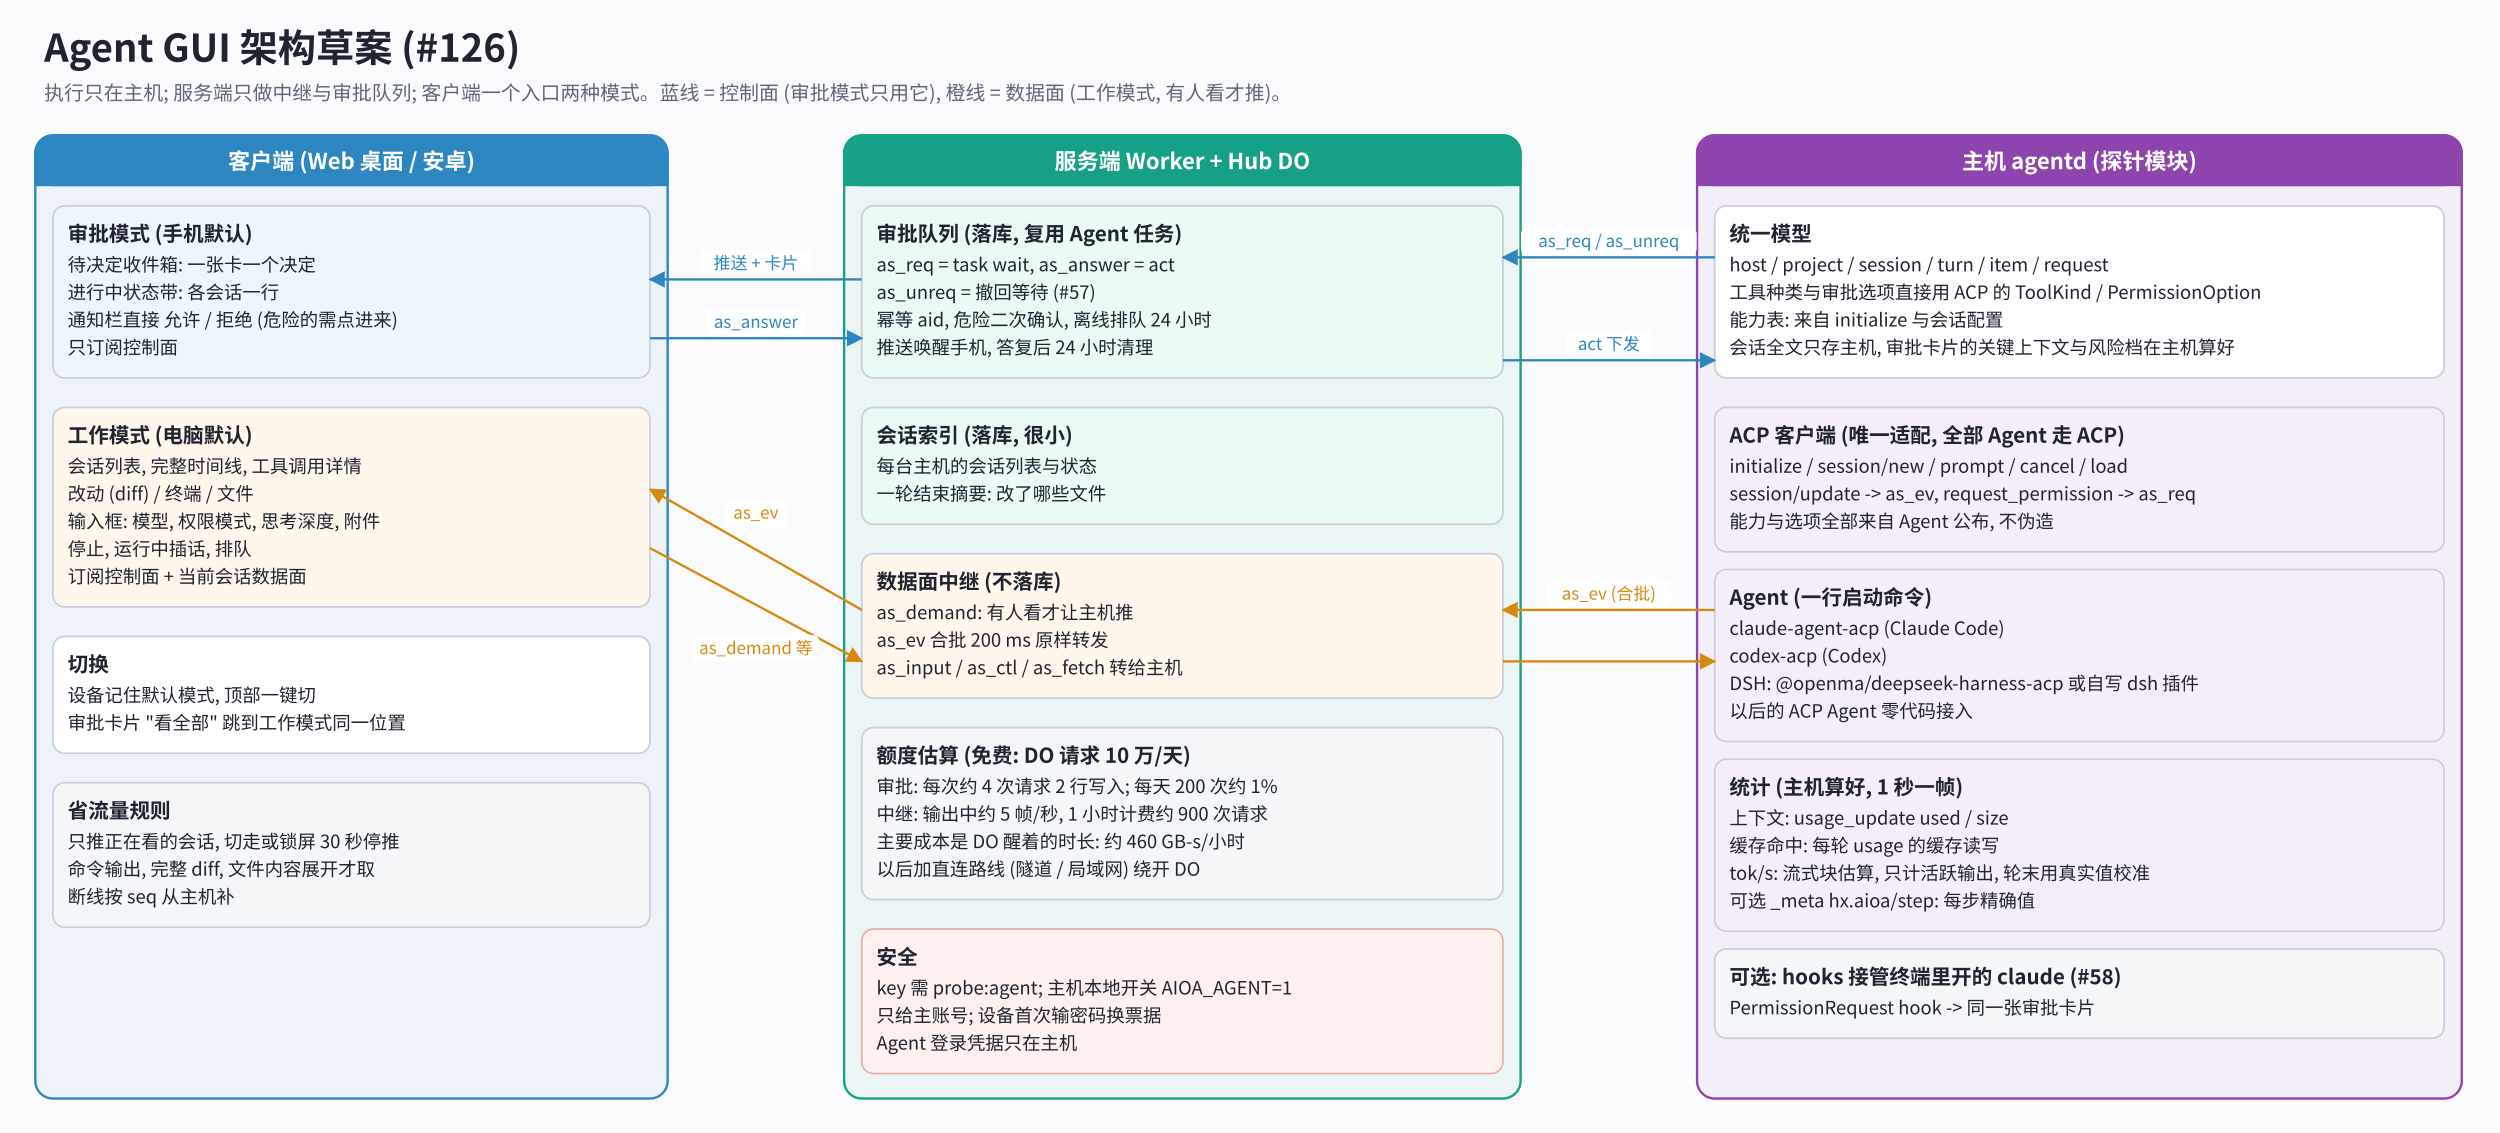
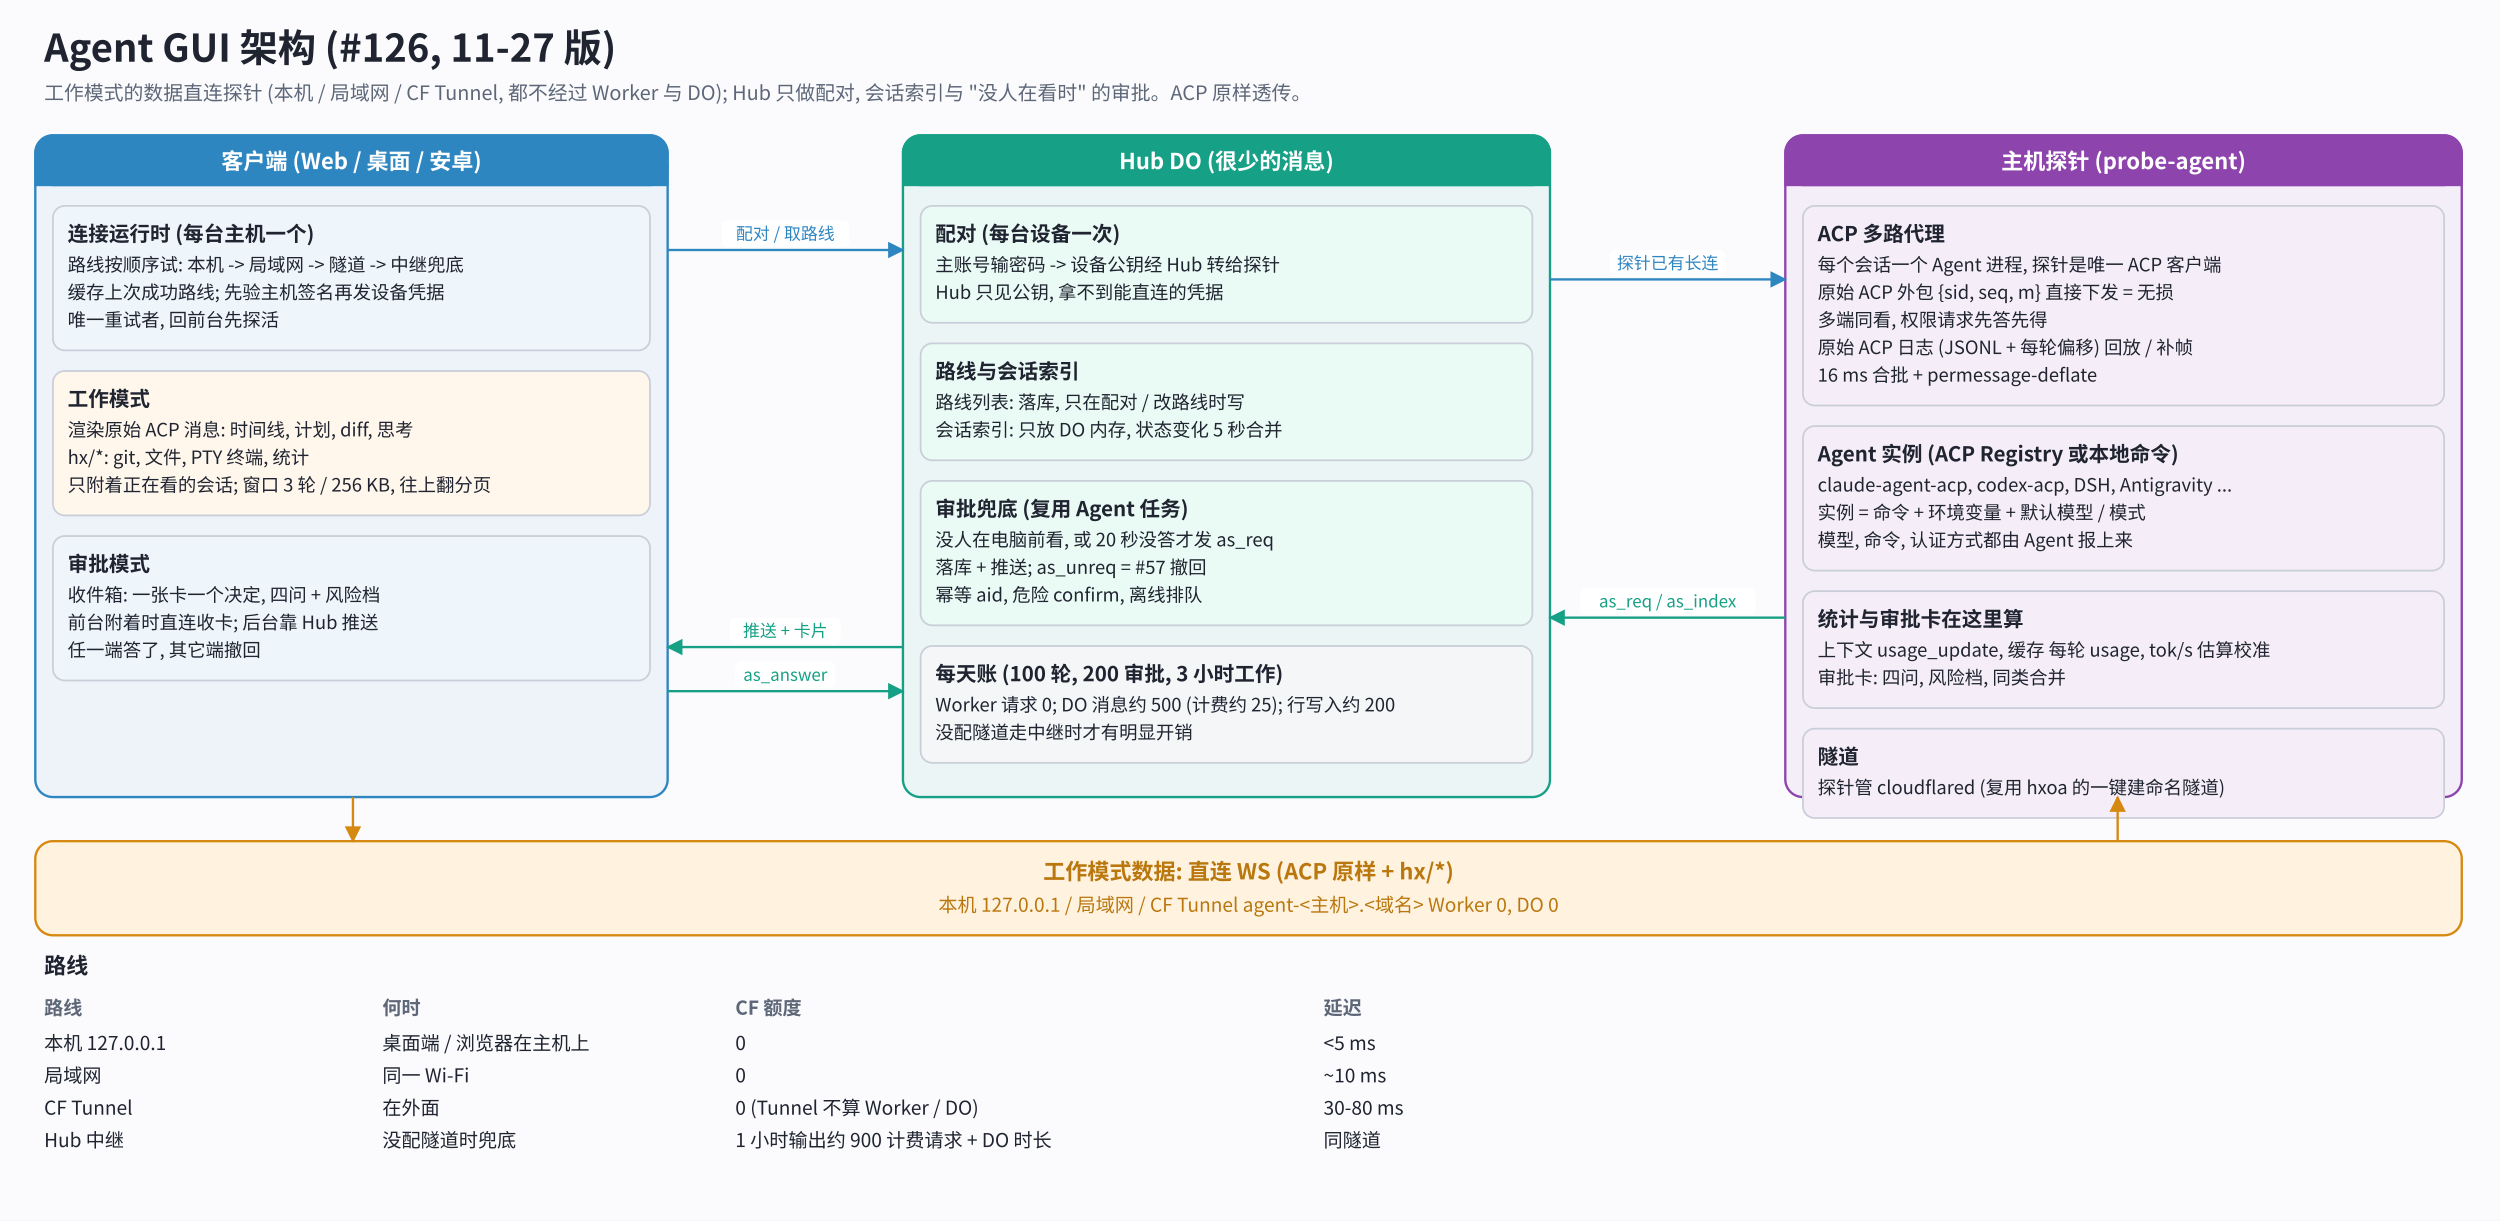
- <svg xmlns="http://www.w3.org/2000/svg" width="1700" height="770" viewBox="0 0 1700 770">
+ <svg xmlns="http://www.w3.org/2000/svg" width="1700" height="830" viewBox="0 0 1700 830">
  <defs>
-     <marker id="ahd68910" viewBox="0 0 10 10" refX="9" refY="5" markerWidth="7" markerHeight="7" orient="auto-start-reverse">
-       <path d="M0,0 L10,5 L0,10 z" fill="#d68910" />
+     <marker id="ah16a085" viewBox="0 0 10 10" refX="9" refY="5" markerWidth="7" markerHeight="7" orient="auto-start-reverse">
+       <path d="M0,0 L10,5 L0,10 z" fill="#16a085" />
    </marker>
    <marker id="ah2e86c1" viewBox="0 0 10 10" refX="9" refY="5" markerWidth="7" markerHeight="7" orient="auto-start-reverse">
      <path d="M0,0 L10,5 L0,10 z" fill="#2e86c1" />
    </marker>
+     <marker id="ahd68910" viewBox="0 0 10 10" refX="9" refY="5" markerWidth="7" markerHeight="7" orient="auto-start-reverse">
+       <path d="M0,0 L10,5 L0,10 z" fill="#d68910" />
+     </marker>
  </defs>
  <rect width="100%" height="100%" fill="#fbfbfd" />
-   <text x="30" y="42" font-family="Noto Sans CJK SC, PingFang SC, Microsoft YaHei, sans-serif" font-size="26" fill="#1f2430" font-weight="bold" text-anchor="start">Agent GUI 架构草案 (#126)</text>
-   <text x="30" y="68" font-family="Noto Sans CJK SC, PingFang SC, Microsoft YaHei, sans-serif" font-size="13.5" fill="#5d6778" font-weight="normal" text-anchor="start">执行只在主机; 服务端只做中继与审批队列; 客户端一个入口两种模式。蓝线 = 控制面 (审批模式只用它), 橙线 = 数据面 (工作模式, 有人看才推)。</text>
-   <rect x="24" y="92" width="430" height="655" rx="12" fill="#2e86c1" fill-opacity="0.07" stroke="#2e86c1" stroke-width="1.6" />
+   <text x="30" y="42" font-family="Noto Sans CJK SC, PingFang SC, Microsoft YaHei, sans-serif" font-size="26" fill="#1f2430" font-weight="bold" text-anchor="start">Agent GUI 架构 (#126, 11-27 版)</text>
+   <text x="30" y="68" font-family="Noto Sans CJK SC, PingFang SC, Microsoft YaHei, sans-serif" font-size="13.5" fill="#5d6778" font-weight="normal" text-anchor="start">工作模式的数据直连探针 (本机 / 局域网 / CF Tunnel, 都不经过 Worker 与 DO); Hub 只做配对, 会话索引与 "没人在看时" 的审批。ACP 原样透传。</text>
+   <rect x="24" y="92" width="430" height="450" rx="12" fill="#2e86c1" fill-opacity="0.07" stroke="#2e86c1" stroke-width="1.6" />
  <rect x="24" y="92" width="430" height="34" rx="12" fill="#2e86c1" stroke="#2e86c1" stroke-width="1.2" />
  <rect x="24" y="112" width="430" height="14" rx="0" fill="#2e86c1" stroke="#2e86c1" stroke-width="1.2" />
-   <text x="239.0" y="115" font-family="Noto Sans CJK SC, PingFang SC, Microsoft YaHei, sans-serif" font-size="15" fill="#fff" font-weight="bold" text-anchor="middle">客户端 (Web 桌面 / 安卓)</text>
-   <rect x="574" y="92" width="460" height="655" rx="12" fill="#16a085" fill-opacity="0.07" stroke="#16a085" stroke-width="1.6" />
-   <rect x="574" y="92" width="460" height="34" rx="12" fill="#16a085" stroke="#16a085" stroke-width="1.2" />
-   <rect x="574" y="112" width="460" height="14" rx="0" fill="#16a085" stroke="#16a085" stroke-width="1.2" />
-   <text x="804.0" y="115" font-family="Noto Sans CJK SC, PingFang SC, Microsoft YaHei, sans-serif" font-size="15" fill="#fff" font-weight="bold" text-anchor="middle">服务端 Worker + Hub DO</text>
-   <rect x="1154" y="92" width="520" height="655" rx="12" fill="#8e44ad" fill-opacity="0.07" stroke="#8e44ad" stroke-width="1.6" />
-   <rect x="1154" y="92" width="520" height="34" rx="12" fill="#8e44ad" stroke="#8e44ad" stroke-width="1.2" />
-   <rect x="1154" y="112" width="520" height="14" rx="0" fill="#8e44ad" stroke="#8e44ad" stroke-width="1.2" />
-   <text x="1414.0" y="115" font-family="Noto Sans CJK SC, PingFang SC, Microsoft YaHei, sans-serif" font-size="15" fill="#fff" font-weight="bold" text-anchor="middle">主机 agentd (探针模块)</text>
-   <rect x="36" y="140" width="406" height="117.0" rx="8" fill="#eef6fc" stroke="#c9ced8" stroke-width="1.2" />
-   <text x="46" y="164" font-family="Noto Sans CJK SC, PingFang SC, Microsoft YaHei, sans-serif" font-size="14" fill="#1f2430" font-weight="bold" text-anchor="start">审批模式 (手机默认)</text>
-   <text x="46" y="184.5" font-family="Noto Sans CJK SC, PingFang SC, Microsoft YaHei, sans-serif" font-size="12.5" fill="#1f2430" font-weight="normal" text-anchor="start">待决定收件箱: 一张卡一个决定</text>
-   <text x="46" y="203.25" font-family="Noto Sans CJK SC, PingFang SC, Microsoft YaHei, sans-serif" font-size="12.5" fill="#1f2430" font-weight="normal" text-anchor="start">进行中状态带: 各会话一行</text>
-   <text x="46" y="222.0" font-family="Noto Sans CJK SC, PingFang SC, Microsoft YaHei, sans-serif" font-size="12.5" fill="#1f2430" font-weight="normal" text-anchor="start">通知栏直接 允许 / 拒绝 (危险的需点进来)</text>
-   <text x="46" y="240.75" font-family="Noto Sans CJK SC, PingFang SC, Microsoft YaHei, sans-serif" font-size="12.5" fill="#1f2430" font-weight="normal" text-anchor="start">只订阅控制面</text>
-   <rect x="36" y="277.0" width="406" height="135.75" rx="8" fill="#fff7ec" stroke="#c9ced8" stroke-width="1.2" />
-   <text x="46" y="301.0" font-family="Noto Sans CJK SC, PingFang SC, Microsoft YaHei, sans-serif" font-size="14" fill="#1f2430" font-weight="bold" text-anchor="start">工作模式 (电脑默认)</text>
-   <text x="46" y="321.5" font-family="Noto Sans CJK SC, PingFang SC, Microsoft YaHei, sans-serif" font-size="12.5" fill="#1f2430" font-weight="normal" text-anchor="start">会话列表, 完整时间线, 工具调用详情</text>
-   <text x="46" y="340.25" font-family="Noto Sans CJK SC, PingFang SC, Microsoft YaHei, sans-serif" font-size="12.5" fill="#1f2430" font-weight="normal" text-anchor="start">改动 (diff) / 终端 / 文件</text>
-   <text x="46" y="359.0" font-family="Noto Sans CJK SC, PingFang SC, Microsoft YaHei, sans-serif" font-size="12.5" fill="#1f2430" font-weight="normal" text-anchor="start">输入框: 模型, 权限模式, 思考深度, 附件</text>
-   <text x="46" y="377.75" font-family="Noto Sans CJK SC, PingFang SC, Microsoft YaHei, sans-serif" font-size="12.5" fill="#1f2430" font-weight="normal" text-anchor="start">停止, 运行中插话, 排队</text>
-   <text x="46" y="396.5" font-family="Noto Sans CJK SC, PingFang SC, Microsoft YaHei, sans-serif" font-size="12.5" fill="#1f2430" font-weight="normal" text-anchor="start">订阅控制面 + 当前会话数据面</text>
-   <rect x="36" y="432.75" width="406" height="79.5" rx="8" fill="#fff" stroke="#c9ced8" stroke-width="1.2" />
-   <text x="46" y="456.75" font-family="Noto Sans CJK SC, PingFang SC, Microsoft YaHei, sans-serif" font-size="14" fill="#1f2430" font-weight="bold" text-anchor="start">切换</text>
-   <text x="46" y="477.25" font-family="Noto Sans CJK SC, PingFang SC, Microsoft YaHei, sans-serif" font-size="12.5" fill="#1f2430" font-weight="normal" text-anchor="start">设备记住默认模式, 顶部一键切</text>
-   <text x="46" y="496.0" font-family="Noto Sans CJK SC, PingFang SC, Microsoft YaHei, sans-serif" font-size="12.5" fill="#1f2430" font-weight="normal" text-anchor="start">审批卡片 "看全部" 跳到工作模式同一位置</text>
-   <rect x="36" y="532.25" width="406" height="98.25" rx="8" fill="#f4f6f8" stroke="#c9ced8" stroke-width="1.2" />
-   <text x="46" y="556.25" font-family="Noto Sans CJK SC, PingFang SC, Microsoft YaHei, sans-serif" font-size="14" fill="#1f2430" font-weight="bold" text-anchor="start">省流量规则</text>
-   <text x="46" y="576.75" font-family="Noto Sans CJK SC, PingFang SC, Microsoft YaHei, sans-serif" font-size="12.5" fill="#1f2430" font-weight="normal" text-anchor="start">只推正在看的会话, 切走或锁屏 30 秒停推</text>
-   <text x="46" y="595.5" font-family="Noto Sans CJK SC, PingFang SC, Microsoft YaHei, sans-serif" font-size="12.5" fill="#1f2430" font-weight="normal" text-anchor="start">命令输出, 完整 diff, 文件内容展开才取</text>
-   <text x="46" y="614.25" font-family="Noto Sans CJK SC, PingFang SC, Microsoft YaHei, sans-serif" font-size="12.5" fill="#1f2430" font-weight="normal" text-anchor="start">断线按 seq 从主机补</text>
-   <rect x="586" y="140" width="436" height="117.0" rx="8" fill="#eafaf5" stroke="#c9ced8" stroke-width="1.2" />
-   <text x="596" y="164" font-family="Noto Sans CJK SC, PingFang SC, Microsoft YaHei, sans-serif" font-size="14" fill="#1f2430" font-weight="bold" text-anchor="start">审批队列 (落库, 复用 Agent 任务)</text>
-   <text x="596" y="184.5" font-family="Noto Sans CJK SC, PingFang SC, Microsoft YaHei, sans-serif" font-size="12.5" fill="#1f2430" font-weight="normal" text-anchor="start">as_req = task wait, as_answer = act</text>
-   <text x="596" y="203.25" font-family="Noto Sans CJK SC, PingFang SC, Microsoft YaHei, sans-serif" font-size="12.5" fill="#1f2430" font-weight="normal" text-anchor="start">as_unreq = 撤回等待 (#57)</text>
-   <text x="596" y="222.0" font-family="Noto Sans CJK SC, PingFang SC, Microsoft YaHei, sans-serif" font-size="12.5" fill="#1f2430" font-weight="normal" text-anchor="start">幂等 aid, 危险二次确认, 离线排队 24 小时</text>
-   <text x="596" y="240.75" font-family="Noto Sans CJK SC, PingFang SC, Microsoft YaHei, sans-serif" font-size="12.5" fill="#1f2430" font-weight="normal" text-anchor="start">推送唤醒手机, 答复后 24 小时清理</text>
-   <rect x="586" y="277.0" width="436" height="79.5" rx="8" fill="#eafaf5" stroke="#c9ced8" stroke-width="1.2" />
-   <text x="596" y="301.0" font-family="Noto Sans CJK SC, PingFang SC, Microsoft YaHei, sans-serif" font-size="14" fill="#1f2430" font-weight="bold" text-anchor="start">会话索引 (落库, 很小)</text>
-   <text x="596" y="321.5" font-family="Noto Sans CJK SC, PingFang SC, Microsoft YaHei, sans-serif" font-size="12.5" fill="#1f2430" font-weight="normal" text-anchor="start">每台主机的会话列表与状态</text>
-   <text x="596" y="340.25" font-family="Noto Sans CJK SC, PingFang SC, Microsoft YaHei, sans-serif" font-size="12.5" fill="#1f2430" font-weight="normal" text-anchor="start">一轮结束摘要: 改了哪些文件</text>
-   <rect x="586" y="376.5" width="436" height="98.25" rx="8" fill="#fff7ec" stroke="#c9ced8" stroke-width="1.2" />
-   <text x="596" y="400.5" font-family="Noto Sans CJK SC, PingFang SC, Microsoft YaHei, sans-serif" font-size="14" fill="#1f2430" font-weight="bold" text-anchor="start">数据面中继 (不落库)</text>
-   <text x="596" y="421.0" font-family="Noto Sans CJK SC, PingFang SC, Microsoft YaHei, sans-serif" font-size="12.5" fill="#1f2430" font-weight="normal" text-anchor="start">as_demand: 有人看才让主机推</text>
-   <text x="596" y="439.75" font-family="Noto Sans CJK SC, PingFang SC, Microsoft YaHei, sans-serif" font-size="12.5" fill="#1f2430" font-weight="normal" text-anchor="start">as_ev 合批 200 ms 原样转发</text>
-   <text x="596" y="458.5" font-family="Noto Sans CJK SC, PingFang SC, Microsoft YaHei, sans-serif" font-size="12.5" fill="#1f2430" font-weight="normal" text-anchor="start">as_input / as_ctl / as_fetch 转给主机</text>
-   <rect x="586" y="494.75" width="436" height="117.0" rx="8" fill="#f4f6f8" stroke="#c9ced8" stroke-width="1.2" />
-   <text x="596" y="518.75" font-family="Noto Sans CJK SC, PingFang SC, Microsoft YaHei, sans-serif" font-size="14" fill="#1f2430" font-weight="bold" text-anchor="start">额度估算 (免费: DO 请求 10 万/天)</text>
-   <text x="596" y="539.25" font-family="Noto Sans CJK SC, PingFang SC, Microsoft YaHei, sans-serif" font-size="12.5" fill="#1f2430" font-weight="normal" text-anchor="start">审批: 每次约 4 次请求 2 行写入; 每天 200 次约 1%</text>
-   <text x="596" y="558.0" font-family="Noto Sans CJK SC, PingFang SC, Microsoft YaHei, sans-serif" font-size="12.5" fill="#1f2430" font-weight="normal" text-anchor="start">中继: 输出中约 5 帧/秒, 1 小时计费约 900 次请求</text>
-   <text x="596" y="576.75" font-family="Noto Sans CJK SC, PingFang SC, Microsoft YaHei, sans-serif" font-size="12.5" fill="#1f2430" font-weight="normal" text-anchor="start">主要成本是 DO 醒着的时长: 约 460 GB-s/小时</text>
-   <text x="596" y="595.5" font-family="Noto Sans CJK SC, PingFang SC, Microsoft YaHei, sans-serif" font-size="12.5" fill="#1f2430" font-weight="normal" text-anchor="start">以后加直连路线 (隧道 / 局域网) 绕开 DO</text>
-   <rect x="586" y="631.75" width="436" height="98.25" rx="8" fill="#fdf0ef" stroke="#e6b0aa" stroke-width="1.2" />
-   <text x="596" y="655.75" font-family="Noto Sans CJK SC, PingFang SC, Microsoft YaHei, sans-serif" font-size="14" fill="#1f2430" font-weight="bold" text-anchor="start">安全</text>
-   <text x="596" y="676.25" font-family="Noto Sans CJK SC, PingFang SC, Microsoft YaHei, sans-serif" font-size="12.5" fill="#1f2430" font-weight="normal" text-anchor="start">key 需 probe:agent; 主机本地开关 AIOA_AGENT=1</text>
-   <text x="596" y="695.0" font-family="Noto Sans CJK SC, PingFang SC, Microsoft YaHei, sans-serif" font-size="12.5" fill="#1f2430" font-weight="normal" text-anchor="start">只给主账号; 设备首次输密码换票据</text>
-   <text x="596" y="713.75" font-family="Noto Sans CJK SC, PingFang SC, Microsoft YaHei, sans-serif" font-size="12.5" fill="#1f2430" font-weight="normal" text-anchor="start">Agent 登录凭据只在主机</text>
-   <rect x="1166" y="140" width="496" height="117.0" rx="8" fill="#fff" stroke="#c9ced8" stroke-width="1.2" />
-   <text x="1176" y="164" font-family="Noto Sans CJK SC, PingFang SC, Microsoft YaHei, sans-serif" font-size="14" fill="#1f2430" font-weight="bold" text-anchor="start">统一模型</text>
-   <text x="1176" y="184.5" font-family="Noto Sans CJK SC, PingFang SC, Microsoft YaHei, sans-serif" font-size="12.5" fill="#1f2430" font-weight="normal" text-anchor="start">host / project / session / turn / item / request</text>
-   <text x="1176" y="203.25" font-family="Noto Sans CJK SC, PingFang SC, Microsoft YaHei, sans-serif" font-size="12.5" fill="#1f2430" font-weight="normal" text-anchor="start">工具种类与审批选项直接用 ACP 的 ToolKind / PermissionOption</text>
-   <text x="1176" y="222.0" font-family="Noto Sans CJK SC, PingFang SC, Microsoft YaHei, sans-serif" font-size="12.5" fill="#1f2430" font-weight="normal" text-anchor="start">能力表: 来自 initialize 与会话配置</text>
-   <text x="1176" y="240.75" font-family="Noto Sans CJK SC, PingFang SC, Microsoft YaHei, sans-serif" font-size="12.5" fill="#1f2430" font-weight="normal" text-anchor="start">会话全文只存主机, 审批卡片的关键上下文与风险档在主机算好</text>
-   <rect x="1166" y="277.0" width="496" height="98.25" rx="8" fill="#f5eef8" stroke="#c9ced8" stroke-width="1.2" />
-   <text x="1176" y="301.0" font-family="Noto Sans CJK SC, PingFang SC, Microsoft YaHei, sans-serif" font-size="14" fill="#1f2430" font-weight="bold" text-anchor="start">ACP 客户端 (唯一适配, 全部 Agent 走 ACP)</text>
-   <text x="1176" y="321.5" font-family="Noto Sans CJK SC, PingFang SC, Microsoft YaHei, sans-serif" font-size="12.5" fill="#1f2430" font-weight="normal" text-anchor="start">initialize / session/new / prompt / cancel / load</text>
-   <text x="1176" y="340.25" font-family="Noto Sans CJK SC, PingFang SC, Microsoft YaHei, sans-serif" font-size="12.5" fill="#1f2430" font-weight="normal" text-anchor="start">session/update -&gt; as_ev, request_permission -&gt; as_req</text>
-   <text x="1176" y="359.0" font-family="Noto Sans CJK SC, PingFang SC, Microsoft YaHei, sans-serif" font-size="12.5" fill="#1f2430" font-weight="normal" text-anchor="start">能力与选项全部来自 Agent 公布, 不伪造</text>
-   <rect x="1166" y="387.25" width="496" height="117.0" rx="8" fill="#f5eef8" stroke="#c9ced8" stroke-width="1.2" />
-   <text x="1176" y="411.25" font-family="Noto Sans CJK SC, PingFang SC, Microsoft YaHei, sans-serif" font-size="14" fill="#1f2430" font-weight="bold" text-anchor="start">Agent (一行启动命令)</text>
-   <text x="1176" y="431.75" font-family="Noto Sans CJK SC, PingFang SC, Microsoft YaHei, sans-serif" font-size="12.5" fill="#1f2430" font-weight="normal" text-anchor="start">claude-agent-acp (Claude Code)</text>
-   <text x="1176" y="450.5" font-family="Noto Sans CJK SC, PingFang SC, Microsoft YaHei, sans-serif" font-size="12.5" fill="#1f2430" font-weight="normal" text-anchor="start">codex-acp (Codex)</text>
-   <text x="1176" y="469.25" font-family="Noto Sans CJK SC, PingFang SC, Microsoft YaHei, sans-serif" font-size="12.5" fill="#1f2430" font-weight="normal" text-anchor="start">DSH: @openma/deepseek-harness-acp 或自写 dsh 插件</text>
-   <text x="1176" y="488.0" font-family="Noto Sans CJK SC, PingFang SC, Microsoft YaHei, sans-serif" font-size="12.5" fill="#1f2430" font-weight="normal" text-anchor="start">以后的 ACP Agent 零代码接入</text>
-   <rect x="1166" y="516.25" width="496" height="117.0" rx="8" fill="#f5eef8" stroke="#c9ced8" stroke-width="1.2" />
-   <text x="1176" y="540.25" font-family="Noto Sans CJK SC, PingFang SC, Microsoft YaHei, sans-serif" font-size="14" fill="#1f2430" font-weight="bold" text-anchor="start">统计 (主机算好, 1 秒一帧)</text>
-   <text x="1176" y="560.75" font-family="Noto Sans CJK SC, PingFang SC, Microsoft YaHei, sans-serif" font-size="12.5" fill="#1f2430" font-weight="normal" text-anchor="start">上下文: usage_update used / size</text>
-   <text x="1176" y="579.5" font-family="Noto Sans CJK SC, PingFang SC, Microsoft YaHei, sans-serif" font-size="12.5" fill="#1f2430" font-weight="normal" text-anchor="start">缓存命中: 每轮 usage 的缓存读写</text>
-   <text x="1176" y="598.25" font-family="Noto Sans CJK SC, PingFang SC, Microsoft YaHei, sans-serif" font-size="12.5" fill="#1f2430" font-weight="normal" text-anchor="start">tok/s: 流式块估算, 只计活跃输出, 轮末用真实值校准</text>
-   <text x="1176" y="617.0" font-family="Noto Sans CJK SC, PingFang SC, Microsoft YaHei, sans-serif" font-size="12.5" fill="#1f2430" font-weight="normal" text-anchor="start">可选 _meta hx.aioa/step: 每步精确值</text>
-   <rect x="1166" y="645.25" width="496" height="60.75" rx="8" fill="#f4f6f8" stroke="#c9ced8" stroke-width="1.2" />
-   <text x="1176" y="669.25" font-family="Noto Sans CJK SC, PingFang SC, Microsoft YaHei, sans-serif" font-size="14" fill="#1f2430" font-weight="bold" text-anchor="start">可选: hooks 接管终端里开的 claude (#58)</text>
-   <text x="1176" y="689.75" font-family="Noto Sans CJK SC, PingFang SC, Microsoft YaHei, sans-serif" font-size="12.5" fill="#1f2430" font-weight="normal" text-anchor="start">PermissionRequest hook -&gt; 同一张审批卡片</text>
-   <path d="M1166,175 L1022,175" fill="none" stroke="#2e86c1" stroke-width="1.6" marker-end="url(#ah2e86c1)" />
-   <rect x="1034.26" y="155" width="119.48" height="18" rx="4" fill="#ffffff" stroke="none" stroke-width="0" />
-   <text x="1094.0" y="168" font-family="Noto Sans CJK SC, PingFang SC, Microsoft YaHei, sans-serif" font-size="11.5" fill="#2e86c1" font-weight="normal" text-anchor="middle">as_req / as_unreq</text>
-   <path d="M586,190 L442,190" fill="none" stroke="#2e86c1" stroke-width="1.6" marker-end="url(#ah2e86c1)" />
-   <rect x="476.34" y="170" width="75.32" height="18" rx="4" fill="#ffffff" stroke="none" stroke-width="0" />
-   <text x="514.0" y="183" font-family="Noto Sans CJK SC, PingFang SC, Microsoft YaHei, sans-serif" font-size="11.5" fill="#2e86c1" font-weight="normal" text-anchor="middle">推送 + 卡片</text>
-   <path d="M442,230 L586,230" fill="none" stroke="#2e86c1" stroke-width="1.6" marker-end="url(#ah2e86c1)" />
-   <rect x="480.02" y="210" width="67.96" height="18" rx="4" fill="#ffffff" stroke="none" stroke-width="0" />
-   <text x="514.0" y="223" font-family="Noto Sans CJK SC, PingFang SC, Microsoft YaHei, sans-serif" font-size="11.5" fill="#2e86c1" font-weight="normal" text-anchor="middle">as_answer</text>
-   <path d="M1022,245 L1166,245" fill="none" stroke="#2e86c1" stroke-width="1.6" marker-end="url(#ah2e86c1)" />
-   <rect x="1064.62" y="225" width="58.76" height="18" rx="4" fill="#ffffff" stroke="none" stroke-width="0" />
-   <text x="1094.0" y="238" font-family="Noto Sans CJK SC, PingFang SC, Microsoft YaHei, sans-serif" font-size="11.5" fill="#2e86c1" font-weight="normal" text-anchor="middle">act 下发</text>
-   <path d="M1166,414.75 L1022,414.75" fill="none" stroke="#d68910" stroke-width="1.6" marker-end="url(#ahd68910)" />
-   <rect x="1051.74" y="394.75" width="84.52" height="18" rx="4" fill="#ffffff" stroke="none" stroke-width="0" />
-   <text x="1094.0" y="407.75" font-family="Noto Sans CJK SC, PingFang SC, Microsoft YaHei, sans-serif" font-size="11.5" fill="#d68910" font-weight="normal" text-anchor="middle">as_ev (合批)</text>
-   <path d="M586,414.75 L442,332.75" fill="none" stroke="#d68910" stroke-width="1.6" marker-end="url(#ahd68910)" />
-   <rect x="492.9" y="339.75" width="42.2" height="18" rx="4" fill="#ffffff" stroke="none" stroke-width="0" />
-   <text x="514" y="352.75" font-family="Noto Sans CJK SC, PingFang SC, Microsoft YaHei, sans-serif" font-size="11.5" fill="#d68910" font-weight="normal" text-anchor="middle">as_ev</text>
-   <path d="M442,372.75 L586,449.75" fill="none" stroke="#d68910" stroke-width="1.6" marker-end="url(#ahd68910)" />
-   <rect x="471.05" y="431.75" width="85.9" height="18" rx="4" fill="#ffffff" stroke="none" stroke-width="0" />
-   <text x="514" y="444.75" font-family="Noto Sans CJK SC, PingFang SC, Microsoft YaHei, sans-serif" font-size="11.5" fill="#d68910" font-weight="normal" text-anchor="middle">as_demand 等</text>
-   <path d="M1022,449.75 L1166,449.75" fill="none" stroke="#d68910" stroke-width="1.6" marker-end="url(#ahd68910)" />
+   <text x="239.0" y="115" font-family="Noto Sans CJK SC, PingFang SC, Microsoft YaHei, sans-serif" font-size="15" fill="#fff" font-weight="bold" text-anchor="middle">客户端 (Web / 桌面 / 安卓)</text>
+   <rect x="614" y="92" width="440" height="450" rx="12" fill="#16a085" fill-opacity="0.07" stroke="#16a085" stroke-width="1.6" />
+   <rect x="614" y="92" width="440" height="34" rx="12" fill="#16a085" stroke="#16a085" stroke-width="1.2" />
+   <rect x="614" y="112" width="440" height="14" rx="0" fill="#16a085" stroke="#16a085" stroke-width="1.2" />
+   <text x="834.0" y="115" font-family="Noto Sans CJK SC, PingFang SC, Microsoft YaHei, sans-serif" font-size="15" fill="#fff" font-weight="bold" text-anchor="middle">Hub DO (很少的消息)</text>
+   <rect x="1214" y="92" width="460" height="450" rx="12" fill="#8e44ad" fill-opacity="0.07" stroke="#8e44ad" stroke-width="1.6" />
+   <rect x="1214" y="92" width="460" height="34" rx="12" fill="#8e44ad" stroke="#8e44ad" stroke-width="1.2" />
+   <rect x="1214" y="112" width="460" height="14" rx="0" fill="#8e44ad" stroke="#8e44ad" stroke-width="1.2" />
+   <text x="1444.0" y="115" font-family="Noto Sans CJK SC, PingFang SC, Microsoft YaHei, sans-serif" font-size="15" fill="#fff" font-weight="bold" text-anchor="middle">主机探针 (probe-agent)</text>
+   <rect x="36" y="140" width="406" height="98.25" rx="8" fill="#eef6fc" stroke="#c9ced8" stroke-width="1.2" />
+   <text x="46" y="164" font-family="Noto Sans CJK SC, PingFang SC, Microsoft YaHei, sans-serif" font-size="14" fill="#1f2430" font-weight="bold" text-anchor="start">连接运行时 (每台主机一个)</text>
+   <text x="46" y="184.5" font-family="Noto Sans CJK SC, PingFang SC, Microsoft YaHei, sans-serif" font-size="12.5" fill="#1f2430" font-weight="normal" text-anchor="start">路线按顺序试: 本机 -&gt; 局域网 -&gt; 隧道 -&gt; 中继兜底</text>
+   <text x="46" y="203.25" font-family="Noto Sans CJK SC, PingFang SC, Microsoft YaHei, sans-serif" font-size="12.5" fill="#1f2430" font-weight="normal" text-anchor="start">缓存上次成功路线; 先验主机签名再发设备凭据</text>
+   <text x="46" y="222.0" font-family="Noto Sans CJK SC, PingFang SC, Microsoft YaHei, sans-serif" font-size="12.5" fill="#1f2430" font-weight="normal" text-anchor="start">唯一重试者, 回前台先探活</text>
+   <rect x="36" y="252.25" width="406" height="98.25" rx="8" fill="#fff7ec" stroke="#c9ced8" stroke-width="1.2" />
+   <text x="46" y="276.25" font-family="Noto Sans CJK SC, PingFang SC, Microsoft YaHei, sans-serif" font-size="14" fill="#1f2430" font-weight="bold" text-anchor="start">工作模式</text>
+   <text x="46" y="296.75" font-family="Noto Sans CJK SC, PingFang SC, Microsoft YaHei, sans-serif" font-size="12.5" fill="#1f2430" font-weight="normal" text-anchor="start">渲染原始 ACP 消息: 时间线, 计划, diff, 思考</text>
+   <text x="46" y="315.5" font-family="Noto Sans CJK SC, PingFang SC, Microsoft YaHei, sans-serif" font-size="12.5" fill="#1f2430" font-weight="normal" text-anchor="start">hx/*: git, 文件, PTY 终端, 统计</text>
+   <text x="46" y="334.25" font-family="Noto Sans CJK SC, PingFang SC, Microsoft YaHei, sans-serif" font-size="12.5" fill="#1f2430" font-weight="normal" text-anchor="start">只附着正在看的会话; 窗口 3 轮 / 256 KB, 往上翻分页</text>
+   <rect x="36" y="364.5" width="406" height="98.25" rx="8" fill="#eef6fc" stroke="#c9ced8" stroke-width="1.2" />
+   <text x="46" y="388.5" font-family="Noto Sans CJK SC, PingFang SC, Microsoft YaHei, sans-serif" font-size="14" fill="#1f2430" font-weight="bold" text-anchor="start">审批模式</text>
+   <text x="46" y="409.0" font-family="Noto Sans CJK SC, PingFang SC, Microsoft YaHei, sans-serif" font-size="12.5" fill="#1f2430" font-weight="normal" text-anchor="start">收件箱: 一张卡一个决定, 四问 + 风险档</text>
+   <text x="46" y="427.75" font-family="Noto Sans CJK SC, PingFang SC, Microsoft YaHei, sans-serif" font-size="12.5" fill="#1f2430" font-weight="normal" text-anchor="start">前台附着时直连收卡; 后台靠 Hub 推送</text>
+   <text x="46" y="446.5" font-family="Noto Sans CJK SC, PingFang SC, Microsoft YaHei, sans-serif" font-size="12.5" fill="#1f2430" font-weight="normal" text-anchor="start">任一端答了, 其它端撤回</text>
+   <rect x="626" y="140" width="416" height="79.5" rx="8" fill="#eafaf5" stroke="#c9ced8" stroke-width="1.2" />
+   <text x="636" y="164" font-family="Noto Sans CJK SC, PingFang SC, Microsoft YaHei, sans-serif" font-size="14" fill="#1f2430" font-weight="bold" text-anchor="start">配对 (每台设备一次)</text>
+   <text x="636" y="184.5" font-family="Noto Sans CJK SC, PingFang SC, Microsoft YaHei, sans-serif" font-size="12.5" fill="#1f2430" font-weight="normal" text-anchor="start">主账号输密码 -&gt; 设备公钥经 Hub 转给探针</text>
+   <text x="636" y="203.25" font-family="Noto Sans CJK SC, PingFang SC, Microsoft YaHei, sans-serif" font-size="12.5" fill="#1f2430" font-weight="normal" text-anchor="start">Hub 只见公钥, 拿不到能直连的凭据</text>
+   <rect x="626" y="233.5" width="416" height="79.5" rx="8" fill="#eafaf5" stroke="#c9ced8" stroke-width="1.2" />
+   <text x="636" y="257.5" font-family="Noto Sans CJK SC, PingFang SC, Microsoft YaHei, sans-serif" font-size="14" fill="#1f2430" font-weight="bold" text-anchor="start">路线与会话索引</text>
+   <text x="636" y="278.0" font-family="Noto Sans CJK SC, PingFang SC, Microsoft YaHei, sans-serif" font-size="12.5" fill="#1f2430" font-weight="normal" text-anchor="start">路线列表: 落库, 只在配对 / 改路线时写</text>
+   <text x="636" y="296.75" font-family="Noto Sans CJK SC, PingFang SC, Microsoft YaHei, sans-serif" font-size="12.5" fill="#1f2430" font-weight="normal" text-anchor="start">会话索引: 只放 DO 内存, 状态变化 5 秒合并</text>
+   <rect x="626" y="327.0" width="416" height="98.25" rx="8" fill="#eafaf5" stroke="#c9ced8" stroke-width="1.2" />
+   <text x="636" y="351.0" font-family="Noto Sans CJK SC, PingFang SC, Microsoft YaHei, sans-serif" font-size="14" fill="#1f2430" font-weight="bold" text-anchor="start">审批兜底 (复用 Agent 任务)</text>
+   <text x="636" y="371.5" font-family="Noto Sans CJK SC, PingFang SC, Microsoft YaHei, sans-serif" font-size="12.5" fill="#1f2430" font-weight="normal" text-anchor="start">没人在电脑前看, 或 20 秒没答才发 as_req</text>
+   <text x="636" y="390.25" font-family="Noto Sans CJK SC, PingFang SC, Microsoft YaHei, sans-serif" font-size="12.5" fill="#1f2430" font-weight="normal" text-anchor="start">落库 + 推送; as_unreq = #57 撤回</text>
+   <text x="636" y="409.0" font-family="Noto Sans CJK SC, PingFang SC, Microsoft YaHei, sans-serif" font-size="12.5" fill="#1f2430" font-weight="normal" text-anchor="start">幂等 aid, 危险 confirm, 离线排队</text>
+   <rect x="626" y="439.25" width="416" height="79.5" rx="8" fill="#f4f6f8" stroke="#c9ced8" stroke-width="1.2" />
+   <text x="636" y="463.25" font-family="Noto Sans CJK SC, PingFang SC, Microsoft YaHei, sans-serif" font-size="14" fill="#1f2430" font-weight="bold" text-anchor="start">每天账 (100 轮, 200 审批, 3 小时工作)</text>
+   <text x="636" y="483.75" font-family="Noto Sans CJK SC, PingFang SC, Microsoft YaHei, sans-serif" font-size="12.5" fill="#1f2430" font-weight="normal" text-anchor="start">Worker 请求 0; DO 消息约 500 (计费约 25); 行写入约 200</text>
+   <text x="636" y="502.5" font-family="Noto Sans CJK SC, PingFang SC, Microsoft YaHei, sans-serif" font-size="12.5" fill="#1f2430" font-weight="normal" text-anchor="start">没配隧道走中继时才有明显开销</text>
+   <rect x="1226" y="140" width="436" height="135.75" rx="8" fill="#f5eef8" stroke="#c9ced8" stroke-width="1.2" />
+   <text x="1236" y="164" font-family="Noto Sans CJK SC, PingFang SC, Microsoft YaHei, sans-serif" font-size="14" fill="#1f2430" font-weight="bold" text-anchor="start">ACP 多路代理</text>
+   <text x="1236" y="184.5" font-family="Noto Sans CJK SC, PingFang SC, Microsoft YaHei, sans-serif" font-size="12.5" fill="#1f2430" font-weight="normal" text-anchor="start">每个会话一个 Agent 进程, 探针是唯一 ACP 客户端</text>
+   <text x="1236" y="203.25" font-family="Noto Sans CJK SC, PingFang SC, Microsoft YaHei, sans-serif" font-size="12.5" fill="#1f2430" font-weight="normal" text-anchor="start">原始 ACP 外包 {sid, seq, m} 直接下发 = 无损</text>
+   <text x="1236" y="222.0" font-family="Noto Sans CJK SC, PingFang SC, Microsoft YaHei, sans-serif" font-size="12.5" fill="#1f2430" font-weight="normal" text-anchor="start">多端同看, 权限请求先答先得</text>
+   <text x="1236" y="240.75" font-family="Noto Sans CJK SC, PingFang SC, Microsoft YaHei, sans-serif" font-size="12.5" fill="#1f2430" font-weight="normal" text-anchor="start">原始 ACP 日志 (JSONL + 每轮偏移) 回放 / 补帧</text>
+   <text x="1236" y="259.5" font-family="Noto Sans CJK SC, PingFang SC, Microsoft YaHei, sans-serif" font-size="12.5" fill="#1f2430" font-weight="normal" text-anchor="start">16 ms 合批 + permessage-deflate</text>
+   <rect x="1226" y="289.75" width="436" height="98.25" rx="8" fill="#f5eef8" stroke="#c9ced8" stroke-width="1.2" />
+   <text x="1236" y="313.75" font-family="Noto Sans CJK SC, PingFang SC, Microsoft YaHei, sans-serif" font-size="14" fill="#1f2430" font-weight="bold" text-anchor="start">Agent 实例 (ACP Registry 或本地命令)</text>
+   <text x="1236" y="334.25" font-family="Noto Sans CJK SC, PingFang SC, Microsoft YaHei, sans-serif" font-size="12.5" fill="#1f2430" font-weight="normal" text-anchor="start">claude-agent-acp, codex-acp, DSH, Antigravity ...</text>
+   <text x="1236" y="353.0" font-family="Noto Sans CJK SC, PingFang SC, Microsoft YaHei, sans-serif" font-size="12.5" fill="#1f2430" font-weight="normal" text-anchor="start">实例 = 命令 + 环境变量 + 默认模型 / 模式</text>
+   <text x="1236" y="371.75" font-family="Noto Sans CJK SC, PingFang SC, Microsoft YaHei, sans-serif" font-size="12.5" fill="#1f2430" font-weight="normal" text-anchor="start">模型, 命令, 认证方式都由 Agent 报上来</text>
+   <rect x="1226" y="402.0" width="436" height="79.5" rx="8" fill="#f5eef8" stroke="#c9ced8" stroke-width="1.2" />
+   <text x="1236" y="426.0" font-family="Noto Sans CJK SC, PingFang SC, Microsoft YaHei, sans-serif" font-size="14" fill="#1f2430" font-weight="bold" text-anchor="start">统计与审批卡在这里算</text>
+   <text x="1236" y="446.5" font-family="Noto Sans CJK SC, PingFang SC, Microsoft YaHei, sans-serif" font-size="12.5" fill="#1f2430" font-weight="normal" text-anchor="start">上下文 usage_update, 缓存 每轮 usage, tok/s 估算校准</text>
+   <text x="1236" y="465.25" font-family="Noto Sans CJK SC, PingFang SC, Microsoft YaHei, sans-serif" font-size="12.5" fill="#1f2430" font-weight="normal" text-anchor="start">审批卡: 四问, 风险档, 同类合并</text>
+   <rect x="1226" y="495.5" width="436" height="60.75" rx="8" fill="#f5eef8" stroke="#c9ced8" stroke-width="1.2" />
+   <text x="1236" y="519.5" font-family="Noto Sans CJK SC, PingFang SC, Microsoft YaHei, sans-serif" font-size="14" fill="#1f2430" font-weight="bold" text-anchor="start">隧道</text>
+   <text x="1236" y="540.0" font-family="Noto Sans CJK SC, PingFang SC, Microsoft YaHei, sans-serif" font-size="12.5" fill="#1f2430" font-weight="normal" text-anchor="start">探针管 cloudflared (复用 hxoa 的一键建命名隧道)</text>
+   <rect x="24" y="572" width="1650" height="64" rx="12" fill="#fff3e0" stroke="#d68910" stroke-width="1.6" />
+   <text x="849" y="598" font-family="Noto Sans CJK SC, PingFang SC, Microsoft YaHei, sans-serif" font-size="15" fill="#b9770e" font-weight="bold" text-anchor="middle">工作模式数据: 直连 WS (ACP 原样 + hx/*)</text>
+   <text x="849" y="620" font-family="Noto Sans CJK SC, PingFang SC, Microsoft YaHei, sans-serif" font-size="13" fill="#b9770e" font-weight="normal" text-anchor="middle">本机 127.0.0.1  /  局域网  /  CF Tunnel agent-&lt;主机&gt;.&lt;域名&gt;    Worker 0, DO 0</text>
+   <path d="M240,542 L240,572" fill="none" stroke="#d68910" stroke-width="1.6" marker-end="url(#ahd68910)" />
+   <path d="M1440,572 L1440,542" fill="none" stroke="#d68910" stroke-width="1.6" marker-end="url(#ahd68910)" />
+   <path d="M454,170 L614,170" fill="none" stroke="#2e86c1" stroke-width="1.6" marker-end="url(#ah2e86c1)" />
+   <rect x="490.59" y="150" width="86.82" height="18" rx="4" fill="#ffffff" stroke="none" stroke-width="0" />
+   <text x="534.0" y="163" font-family="Noto Sans CJK SC, PingFang SC, Microsoft YaHei, sans-serif" font-size="11.5" fill="#2e86c1" font-weight="normal" text-anchor="middle">配对 / 取路线</text>
+   <path d="M1054,190 L1214,190" fill="none" stroke="#2e86c1" stroke-width="1.6" marker-end="url(#ah2e86c1)" />
+   <rect x="1094.5" y="170" width="79.0" height="18" rx="4" fill="#ffffff" stroke="none" stroke-width="0" />
+   <text x="1134.0" y="183" font-family="Noto Sans CJK SC, PingFang SC, Microsoft YaHei, sans-serif" font-size="11.5" fill="#2e86c1" font-weight="normal" text-anchor="middle">探针已有长连</text>
+   <path d="M1214,420 L1054,420" fill="none" stroke="#16a085" stroke-width="1.6" marker-end="url(#ah16a085)" />
+   <rect x="1074.26" y="400" width="119.48" height="18" rx="4" fill="#ffffff" stroke="none" stroke-width="0" />
+   <text x="1134.0" y="413" font-family="Noto Sans CJK SC, PingFang SC, Microsoft YaHei, sans-serif" font-size="11.5" fill="#16a085" font-weight="normal" text-anchor="middle">as_req / as_index</text>
+   <path d="M614,440 L454,440" fill="none" stroke="#16a085" stroke-width="1.6" marker-end="url(#ah16a085)" />
+   <rect x="496.34" y="420" width="75.32" height="18" rx="4" fill="#ffffff" stroke="none" stroke-width="0" />
+   <text x="534.0" y="433" font-family="Noto Sans CJK SC, PingFang SC, Microsoft YaHei, sans-serif" font-size="11.5" fill="#16a085" font-weight="normal" text-anchor="middle">推送 + 卡片</text>
+   <path d="M454,470 L614,470" fill="none" stroke="#16a085" stroke-width="1.6" marker-end="url(#ah16a085)" />
+   <rect x="500.02" y="450" width="67.96" height="18" rx="4" fill="#ffffff" stroke="none" stroke-width="0" />
+   <text x="534.0" y="463" font-family="Noto Sans CJK SC, PingFang SC, Microsoft YaHei, sans-serif" font-size="11.5" fill="#16a085" font-weight="normal" text-anchor="middle">as_answer</text>
+   <text x="30" y="662" font-family="Noto Sans CJK SC, PingFang SC, Microsoft YaHei, sans-serif" font-size="15" fill="#1f2430" font-weight="bold" text-anchor="start">路线</text>
+   <text x="30" y="690" font-family="Noto Sans CJK SC, PingFang SC, Microsoft YaHei, sans-serif" font-size="13" fill="#5d6778" font-weight="bold" text-anchor="start">路线</text>
+   <text x="260" y="690" font-family="Noto Sans CJK SC, PingFang SC, Microsoft YaHei, sans-serif" font-size="13" fill="#5d6778" font-weight="bold" text-anchor="start">何时</text>
+   <text x="500" y="690" font-family="Noto Sans CJK SC, PingFang SC, Microsoft YaHei, sans-serif" font-size="13" fill="#5d6778" font-weight="bold" text-anchor="start">CF 额度</text>
+   <text x="900" y="690" font-family="Noto Sans CJK SC, PingFang SC, Microsoft YaHei, sans-serif" font-size="13" fill="#5d6778" font-weight="bold" text-anchor="start">延迟</text>
+   <text x="30" y="714" font-family="Noto Sans CJK SC, PingFang SC, Microsoft YaHei, sans-serif" font-size="13" fill="#1f2430" font-weight="normal" text-anchor="start">本机 127.0.0.1</text>
+   <text x="260" y="714" font-family="Noto Sans CJK SC, PingFang SC, Microsoft YaHei, sans-serif" font-size="13" fill="#1f2430" font-weight="normal" text-anchor="start">桌面端 / 浏览器在主机上</text>
+   <text x="500" y="714" font-family="Noto Sans CJK SC, PingFang SC, Microsoft YaHei, sans-serif" font-size="13" fill="#1f2430" font-weight="normal" text-anchor="start">0</text>
+   <text x="900" y="714" font-family="Noto Sans CJK SC, PingFang SC, Microsoft YaHei, sans-serif" font-size="13" fill="#1f2430" font-weight="normal" text-anchor="start">&lt;5 ms</text>
+   <text x="30" y="736" font-family="Noto Sans CJK SC, PingFang SC, Microsoft YaHei, sans-serif" font-size="13" fill="#1f2430" font-weight="normal" text-anchor="start">局域网</text>
+   <text x="260" y="736" font-family="Noto Sans CJK SC, PingFang SC, Microsoft YaHei, sans-serif" font-size="13" fill="#1f2430" font-weight="normal" text-anchor="start">同一 Wi-Fi</text>
+   <text x="500" y="736" font-family="Noto Sans CJK SC, PingFang SC, Microsoft YaHei, sans-serif" font-size="13" fill="#1f2430" font-weight="normal" text-anchor="start">0</text>
+   <text x="900" y="736" font-family="Noto Sans CJK SC, PingFang SC, Microsoft YaHei, sans-serif" font-size="13" fill="#1f2430" font-weight="normal" text-anchor="start">~10 ms</text>
+   <text x="30" y="758" font-family="Noto Sans CJK SC, PingFang SC, Microsoft YaHei, sans-serif" font-size="13" fill="#1f2430" font-weight="normal" text-anchor="start">CF Tunnel</text>
+   <text x="260" y="758" font-family="Noto Sans CJK SC, PingFang SC, Microsoft YaHei, sans-serif" font-size="13" fill="#1f2430" font-weight="normal" text-anchor="start">在外面</text>
+   <text x="500" y="758" font-family="Noto Sans CJK SC, PingFang SC, Microsoft YaHei, sans-serif" font-size="13" fill="#1f2430" font-weight="normal" text-anchor="start">0 (Tunnel 不算 Worker / DO)</text>
+   <text x="900" y="758" font-family="Noto Sans CJK SC, PingFang SC, Microsoft YaHei, sans-serif" font-size="13" fill="#1f2430" font-weight="normal" text-anchor="start">30-80 ms</text>
+   <text x="30" y="780" font-family="Noto Sans CJK SC, PingFang SC, Microsoft YaHei, sans-serif" font-size="13" fill="#1f2430" font-weight="normal" text-anchor="start">Hub 中继</text>
+   <text x="260" y="780" font-family="Noto Sans CJK SC, PingFang SC, Microsoft YaHei, sans-serif" font-size="13" fill="#1f2430" font-weight="normal" text-anchor="start">没配隧道时兜底</text>
+   <text x="500" y="780" font-family="Noto Sans CJK SC, PingFang SC, Microsoft YaHei, sans-serif" font-size="13" fill="#1f2430" font-weight="normal" text-anchor="start">1 小时输出约 900 计费请求 + DO 时长</text>
+   <text x="900" y="780" font-family="Noto Sans CJK SC, PingFang SC, Microsoft YaHei, sans-serif" font-size="13" fill="#1f2430" font-weight="normal" text-anchor="start">同隧道</text>
</svg>
